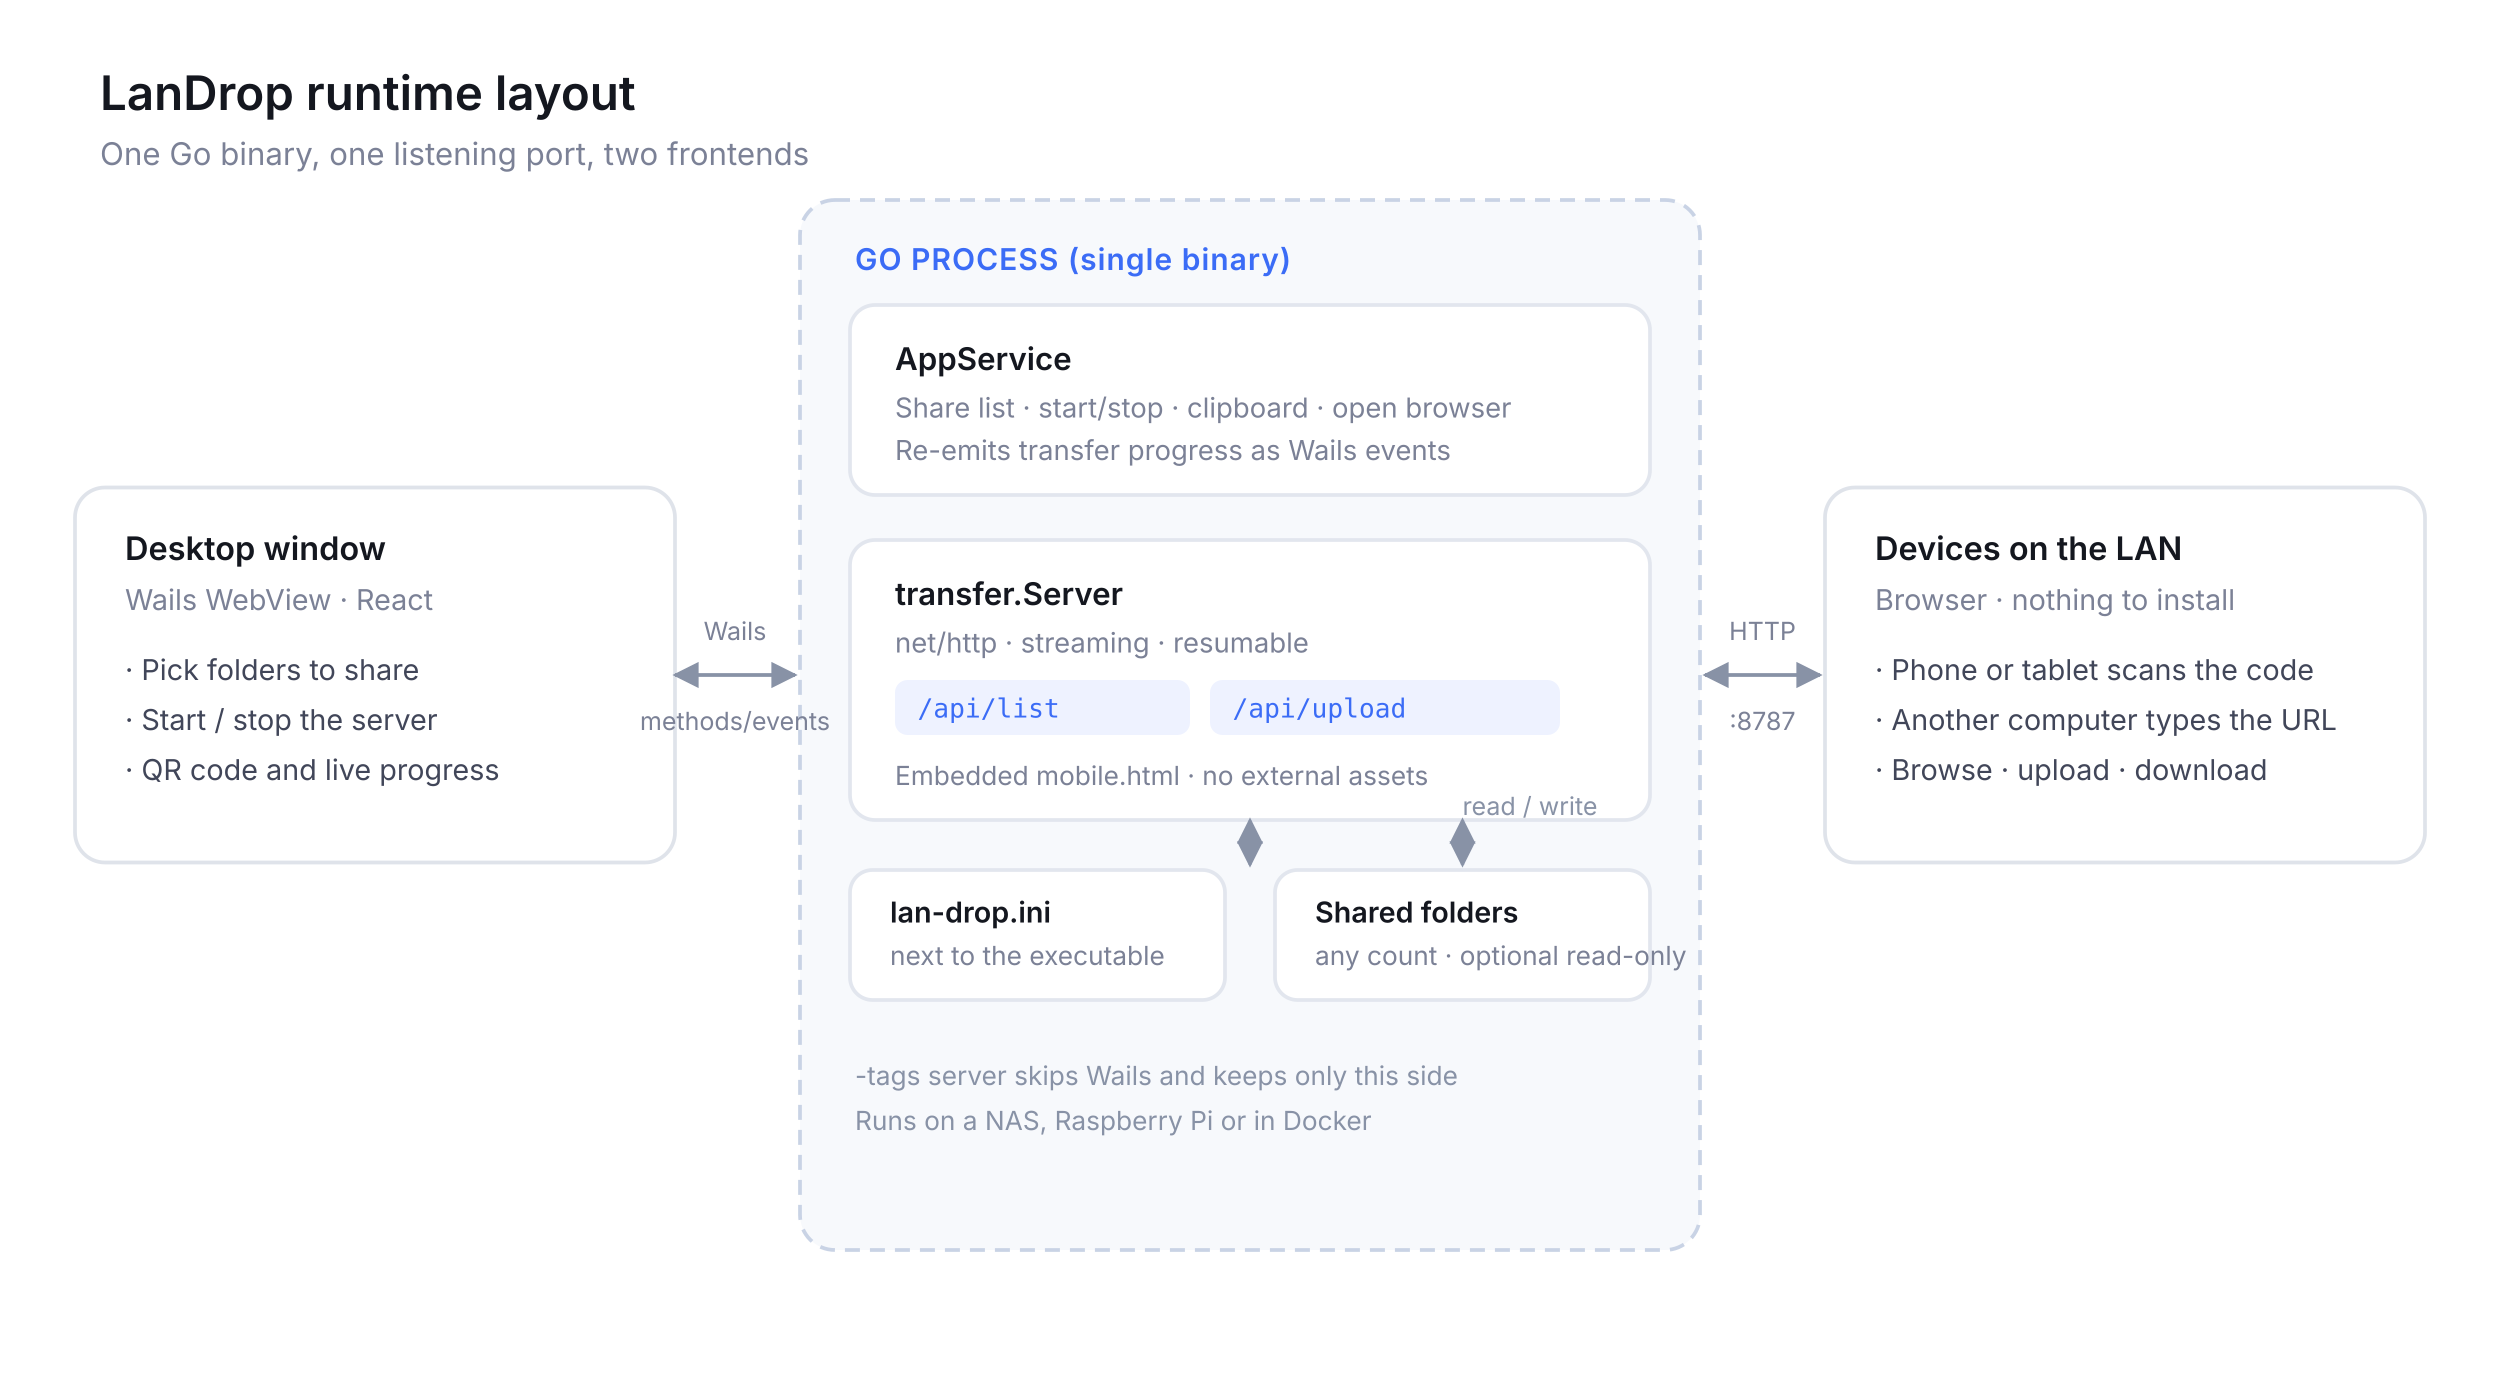
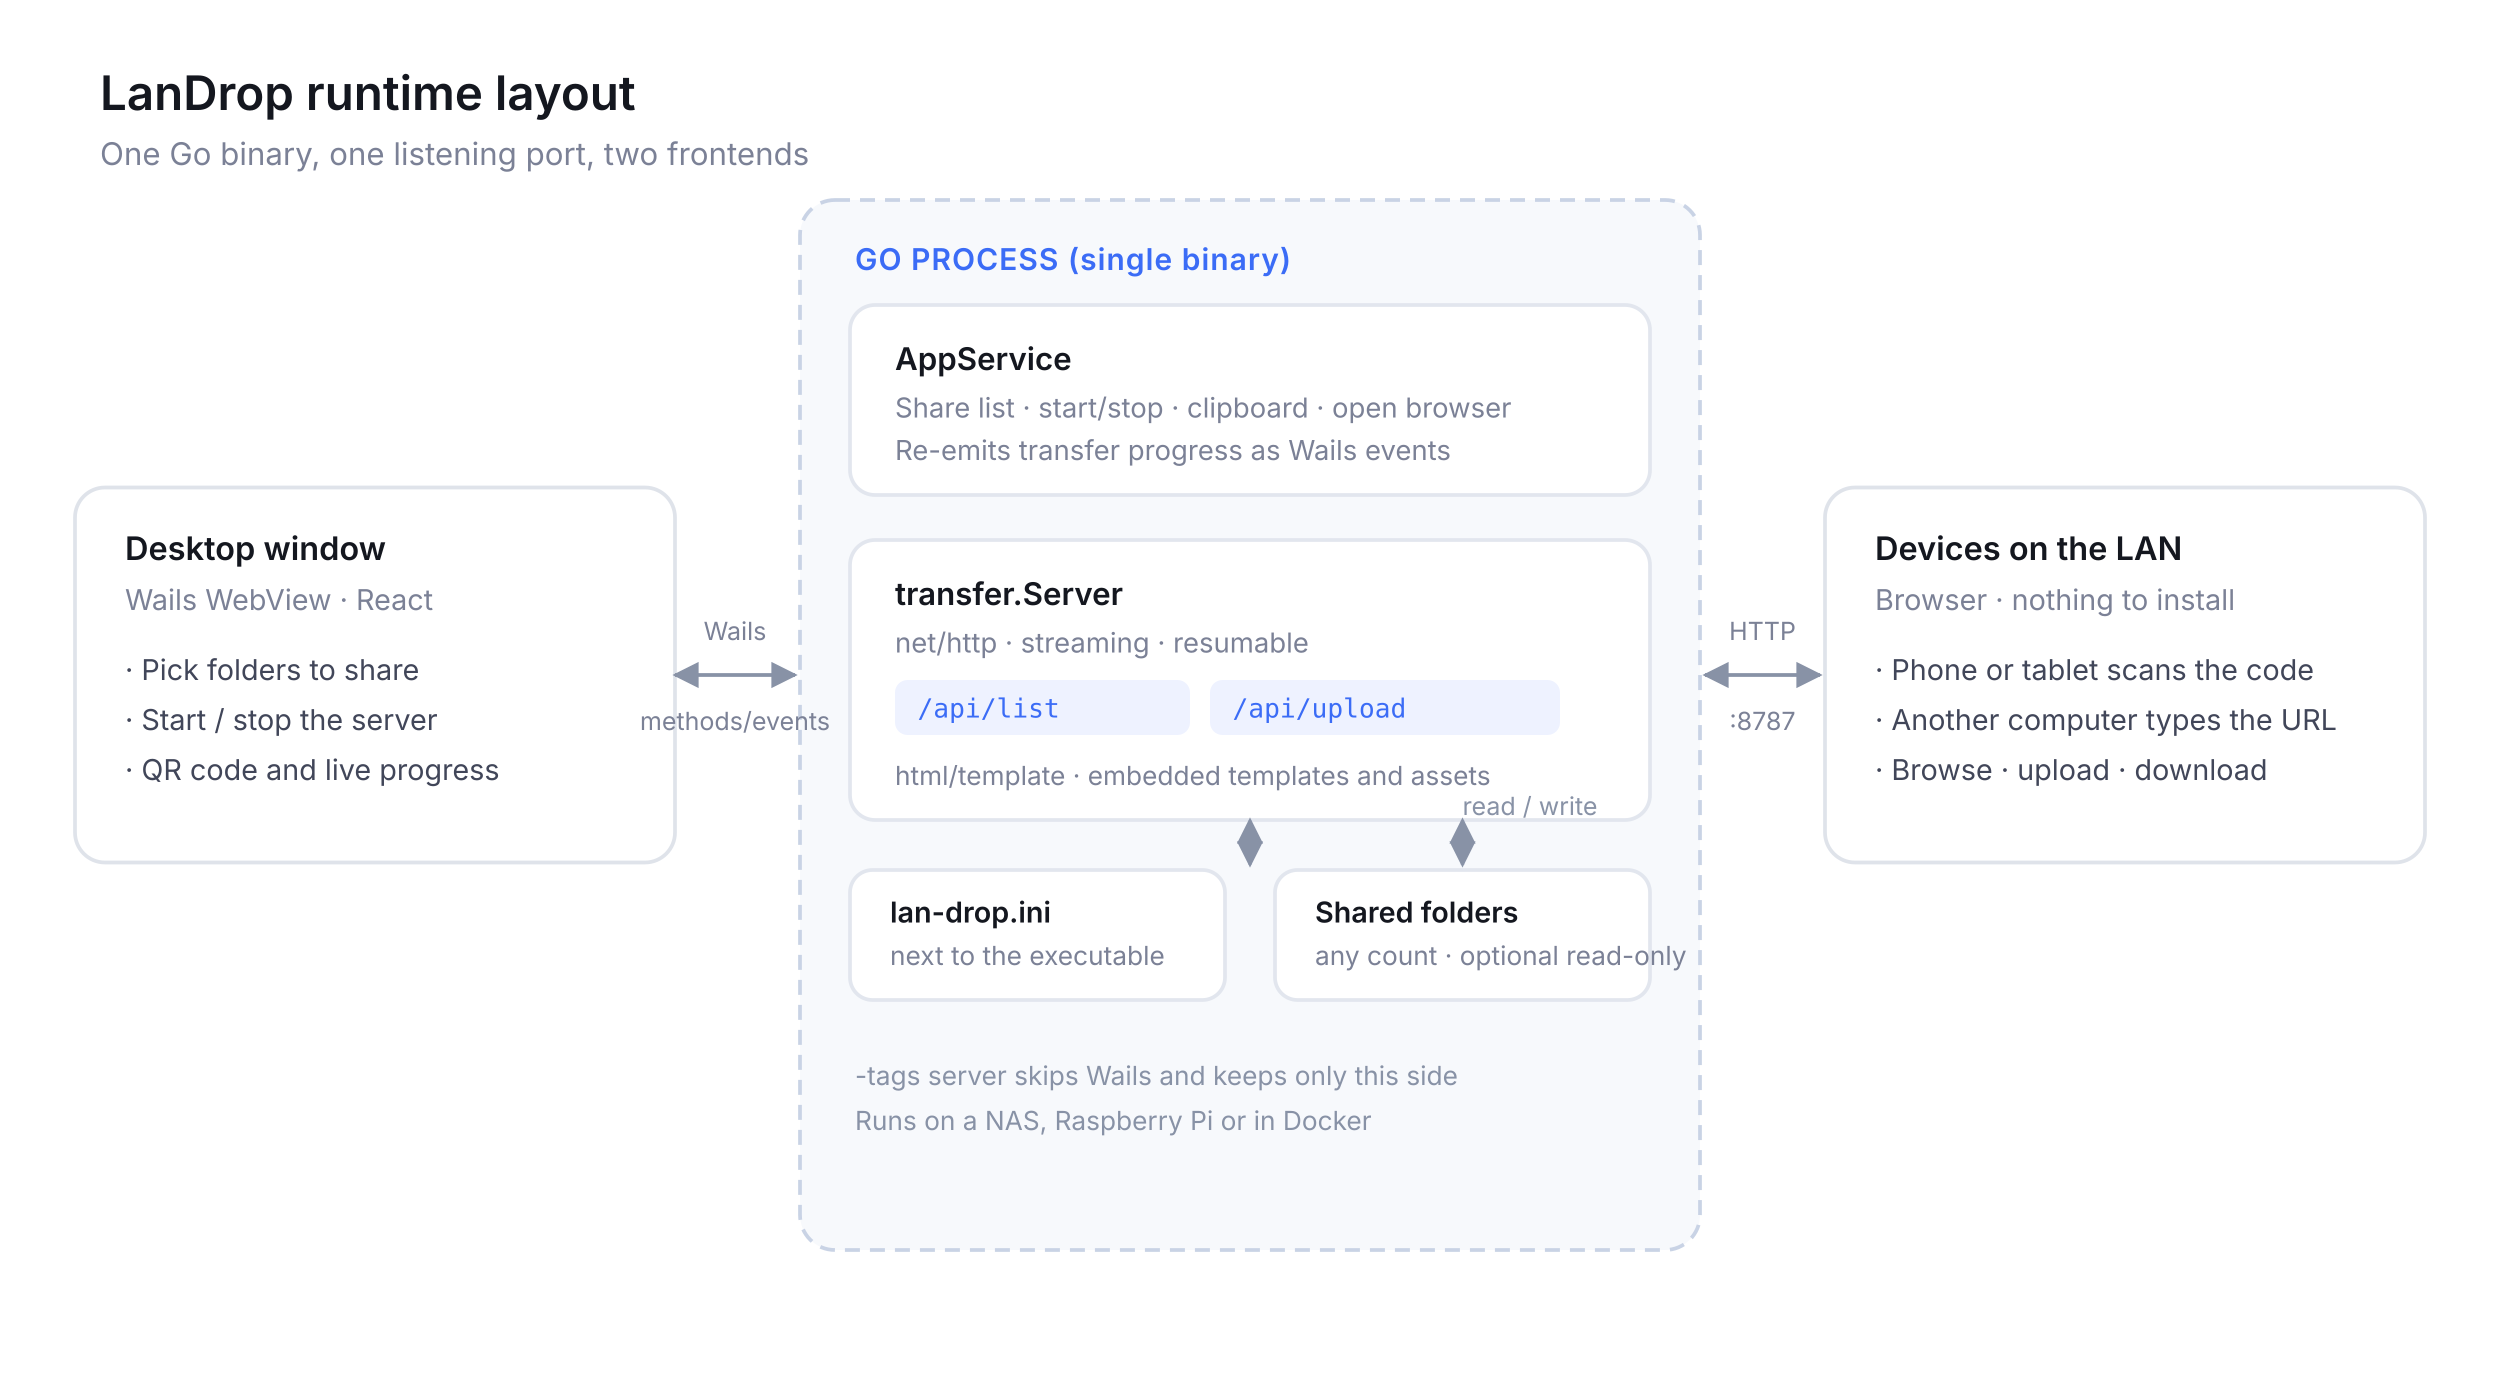
<svg xmlns="http://www.w3.org/2000/svg" width="1000" height="560" viewBox="0 0 1000 560" font-family="-apple-system, 'Segoe UI', 'PingFang SC', 'Microsoft YaHei', sans-serif">
  <defs>
    <marker id="arrow" viewBox="0 0 10 10" refX="9" refY="5" markerWidth="7" markerHeight="7" orient="auto-start-reverse">
      <path d="M0 0 L10 5 L0 10 z" fill="#8892a6" />
    </marker>
  </defs>
  <rect width="1000" height="560" fill="#ffffff" />
  <text x="40" y="44" font-size="19" font-weight="600" fill="#14171f">LanDrop runtime layout</text>
  <text x="40" y="66" font-size="12.5" fill="#7b8196">One Go binary, one listening port, two frontends</text>
  <rect x="30" y="195" width="240" height="150" rx="12" fill="#ffffff" stroke="#dfe3ea" stroke-width="1.5" />
  <text x="50" y="224" font-size="13" font-weight="600" fill="#14171f">Desktop window</text>
  <text x="50" y="244" font-size="11.5" fill="#7b8196">Wails WebView · React</text>
  <text x="50" y="272" font-size="11.5" fill="#414659">· Pick folders to share</text>
  <text x="50" y="292" font-size="11.5" fill="#414659">· Start / stop the server</text>
  <text x="50" y="312" font-size="11.5" fill="#414659">· QR code and live progress</text>
  <rect x="320" y="80" width="360" height="420" rx="14" fill="#f7f9fc" stroke="#c9d3e5" stroke-width="1.5" stroke-dasharray="6 4" />
  <text x="342" y="108" font-size="12" font-weight="600" fill="#3b6cf6" letter-spacing="0.4">GO PROCESS (single binary)</text>
  <rect x="340" y="122" width="320" height="76" rx="10" fill="#ffffff" stroke="#e2e6ee" stroke-width="1.5" />
  <text x="358" y="148" font-size="12.5" font-weight="600" fill="#14171f">AppService</text>
  <text x="358" y="167" font-size="11" fill="#7b8196">Share list · start/stop · clipboard · open browser</text>
  <text x="358" y="184" font-size="11" fill="#7b8196">Re-emits transfer progress as Wails events</text>
  <rect x="340" y="216" width="320" height="112" rx="10" fill="#ffffff" stroke="#e2e6ee" stroke-width="1.5" />
  <text x="358" y="242" font-size="12.5" font-weight="600" fill="#14171f">transfer.Server</text>
  <text x="358" y="261" font-size="11" fill="#7b8196">net/http · streaming · resumable</text>
  <rect x="358" y="272" width="118" height="22" rx="5" fill="#eef2ff" />
  <text x="367" y="287" font-size="10.5" fill="#3b6cf6" font-family="ui-monospace, Consolas, monospace">/api/list</text>
  <rect x="484" y="272" width="140" height="22" rx="5" fill="#eef2ff" />
  <text x="493" y="287" font-size="10.5" fill="#3b6cf6" font-family="ui-monospace, Consolas, monospace">/api/upload</text>
-   <text x="358" y="314" font-size="10.5" fill="#7b8196">Embedded mobile.html · no external assets</text>
+   <text x="358" y="314" font-size="10.5" fill="#7b8196">html/template · embedded templates and assets</text>
  <rect x="340" y="348" width="150" height="52" rx="9" fill="#ffffff" stroke="#e2e6ee" stroke-width="1.5" />
  <text x="356" y="369" font-size="11.5" font-weight="600" fill="#14171f">lan-drop.ini</text>
  <text x="356" y="386" font-size="10.5" fill="#7b8196">next to the executable</text>
  <rect x="510" y="348" width="150" height="52" rx="9" fill="#ffffff" stroke="#e2e6ee" stroke-width="1.5" />
  <text x="526" y="369" font-size="11.5" font-weight="600" fill="#14171f">Shared folders</text>
  <text x="526" y="386" font-size="10.5" fill="#7b8196">any count · optional read-only</text>
  <text x="342" y="434" font-size="10.5" fill="#8892a6">-tags server skips Wails and keeps only this side</text>
  <text x="342" y="452" font-size="10.5" fill="#8892a6">Runs on a NAS, Raspberry Pi or in Docker</text>
  <rect x="730" y="195" width="240" height="150" rx="12" fill="#ffffff" stroke="#dfe3ea" stroke-width="1.5" />
  <text x="750" y="224" font-size="13" font-weight="600" fill="#14171f">Devices on the LAN</text>
  <text x="750" y="244" font-size="11.5" fill="#7b8196">Browser · nothing to install</text>
  <text x="750" y="272" font-size="11.5" fill="#414659">· Phone or tablet scans the code</text>
  <text x="750" y="292" font-size="11.5" fill="#414659">· Another computer types the URL</text>
  <text x="750" y="312" font-size="11.5" fill="#414659">· Browse · upload · download</text>
  <line x1="270" y1="270" x2="318" y2="270" stroke="#8892a6" stroke-width="1.5" marker-start="url(#arrow)" marker-end="url(#arrow)" />
  <text x="294" y="256" font-size="10" fill="#7b8196" text-anchor="middle">Wails</text>
  <text x="294" y="292" font-size="10" fill="#7b8196" text-anchor="middle">methods/events</text>
  <line x1="682" y1="270" x2="728" y2="270" stroke="#8892a6" stroke-width="1.5" marker-start="url(#arrow)" marker-end="url(#arrow)" />
  <text x="705" y="256" font-size="10" fill="#7b8196" text-anchor="middle">HTTP</text>
  <text x="705" y="292" font-size="10" fill="#7b8196" text-anchor="middle">:8787</text>
  <line x1="500" y1="328" x2="500" y2="346" stroke="#c9d3e5" stroke-width="1.5" marker-start="url(#arrow)" marker-end="url(#arrow)" />
  <text x="612" y="326" font-size="10" fill="#8892a6" text-anchor="middle">read / write</text>
  <line x1="585" y1="328" x2="585" y2="346" stroke="#c9d3e5" stroke-width="1.5" marker-start="url(#arrow)" marker-end="url(#arrow)" />
</svg>
